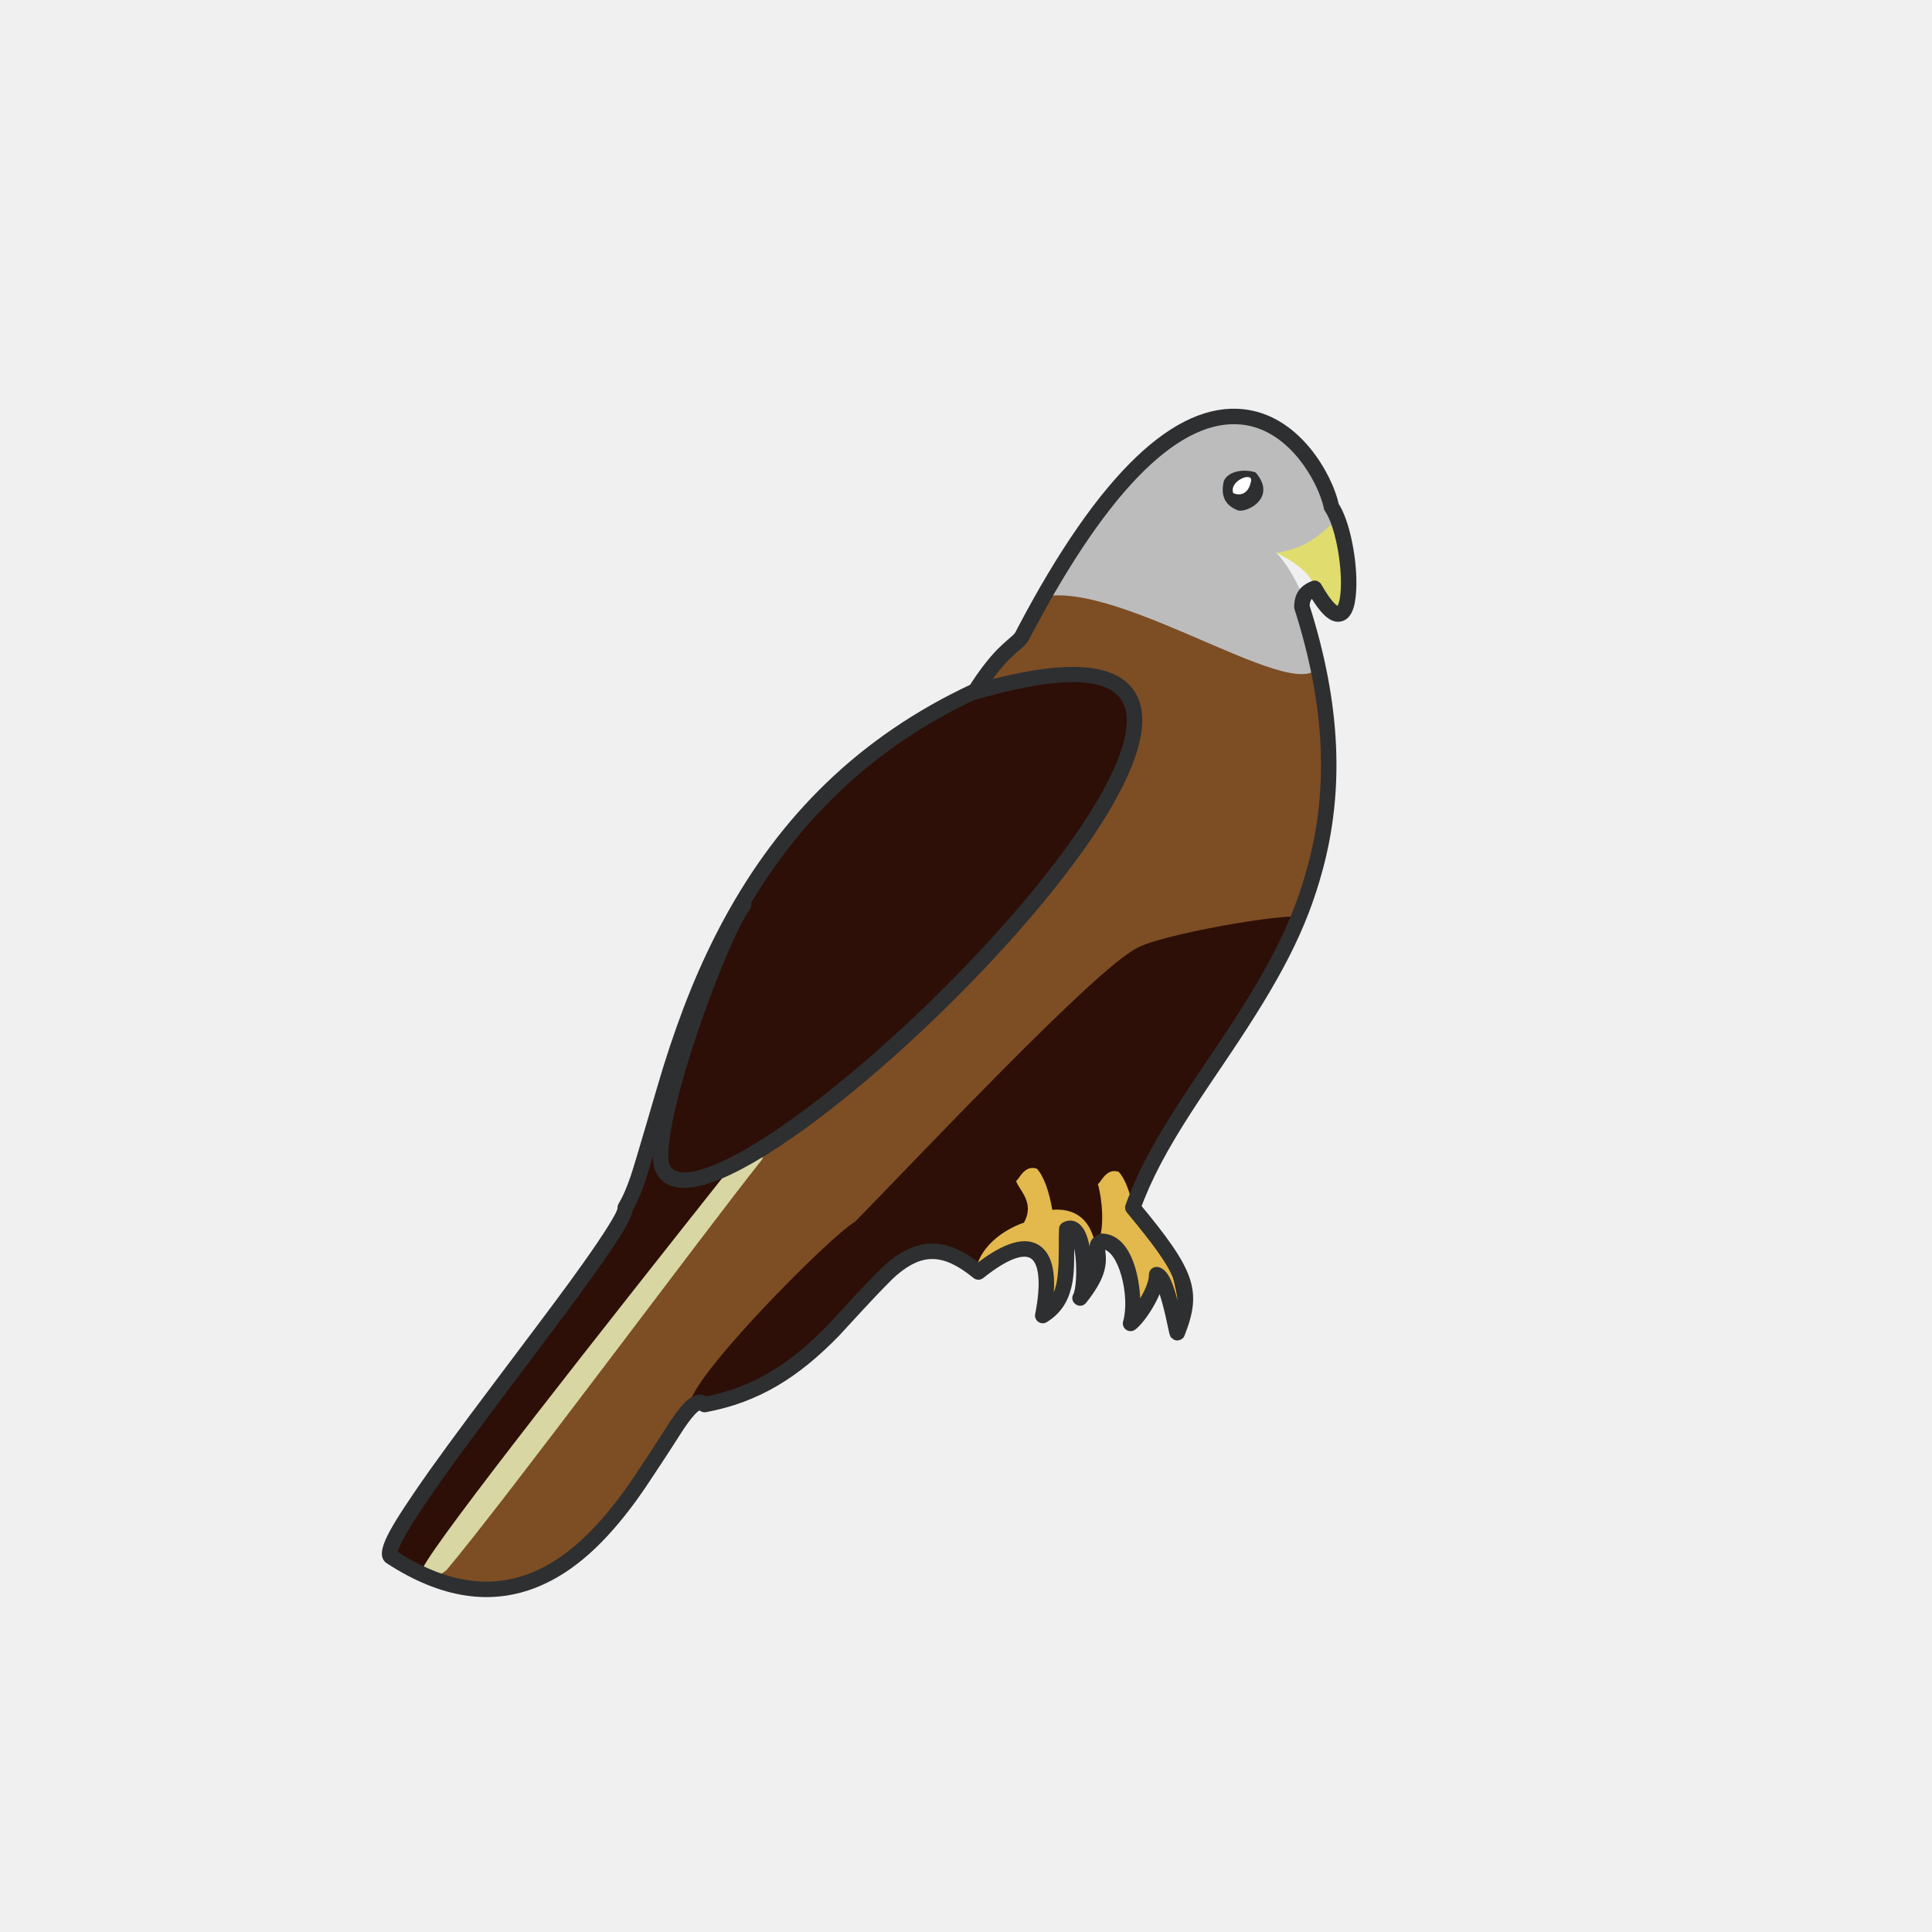
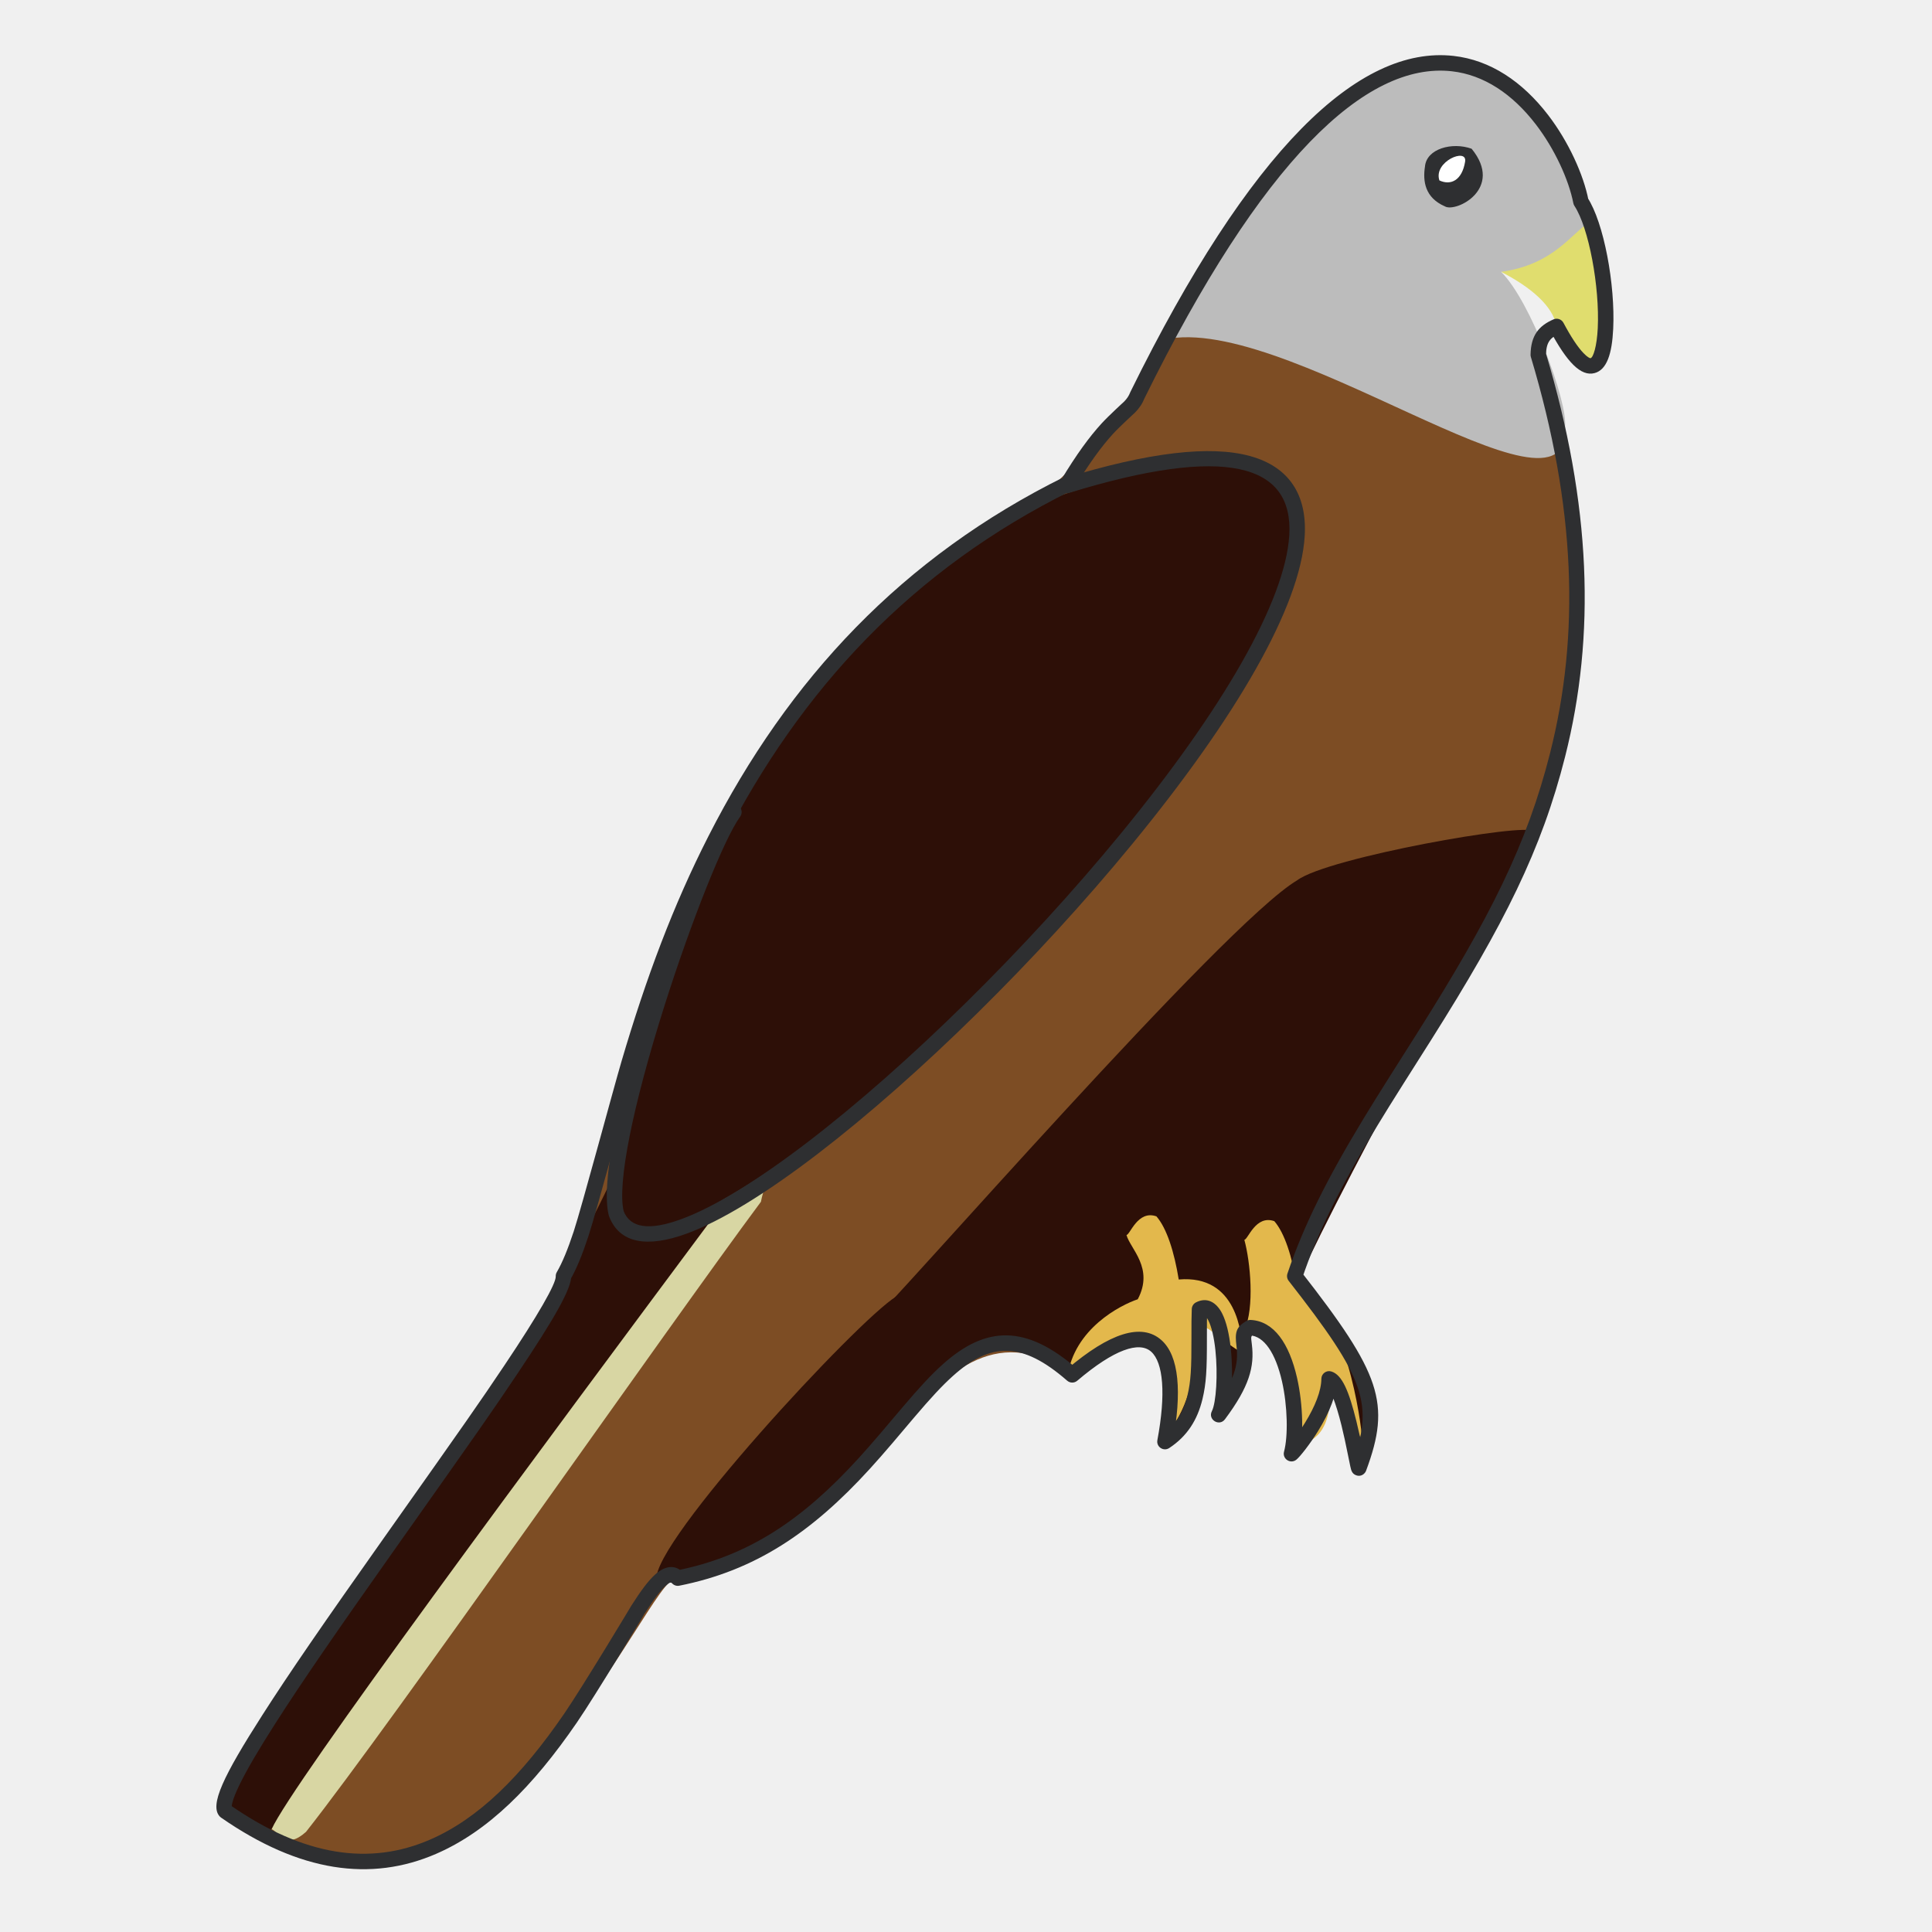
<svg xmlns="http://www.w3.org/2000/svg" width="500" height="500" viewBox="0 0 500 500" version="1.1" baseProfile="full">
  <g transform="scale(1,-1) translate(0,-500)">
-     <path d="M 198.062 107.822 C 190.952 108.288 188.439 93.904 183.282 92.515 C 171.935 105.348 157.664 91.149 153.442 84.637 C 127.425 100.745 117.158 51.073 81.89 48.97 C 74.446 42.251 42.521 -24.941 1 12.046 C 9.549 31.937 63.717 92.744 64.409 102.905 C 68.458 118.738 88.26 201.922 151.116 234.308 C 164.701 246.454 167.926 251.645 172.019 261.723 C 180.199 263.866 231.36 246.344 243.184 238.772 C 254.238 163.236 202.27 129.064 198.062 107.822 Z" transform="scale(1,1) translate(98.88396,86.76351)" fill="#7d4d24" opacity="1" />
-     <path d="M 1.015 1 C 0.145 7.249 37.027 44.698 44.028 48.768 C 45.711 49.577 68.881 46.24 69.828 44.698 C 46.459 41.548 36.109 2.816 1.015 1 Z" transform="scale(1,1) translate(177.5179,135.2345)" fill="#2d0f07" opacity="1" />
-     <path d="M 1 23.686 C 6.786 28.571 65.611 92.226 78.865 99.612 C 84.355 103.47 120.299 109.411 121.246 107.869 C 117.783 100.506 87.909 50.466 78.865 31.575 C 78.834 31.547 96.359 16.416 90.177 1.397 C 91.502 -1.933 85.332 16.843 84.904 15.215 C 83.222 9.299 80.395 5.851 78.865 4.75 C 78.865 22.985 70.188 25.319 69.632 24.306 C 69.37 18.304 68.224 12.212 65.165 10.433 C 66.324 16.488 64.744 28.669 63.086 26.669 C 59.545 22.398 61.825 7.112 55.632 4.851 C 59.937 27.882 46.161 23.686 38.722 16.488 C 26.695 23.686 7.136 24.232 1 23.686 Z" transform="scale(1,1) translate(214.751,154.6657)" fill="#2d0f07" opacity="1" />
-     <path d="M 10.496 1 C 11.739 14.466 6.633 19.259 1 20.926 C 2.868 24.807 2.086 32.511 1 36.229 C 1.65 36.229 3.005 40.488 6.385 39.37 C 8.251 37.352 9.586 33.364 10.389 28.714 C 19.267 24.996 22.016 5.176 22.149 2.633 C 22.249 0.7 17.179 14.945 16.318 12.932 C 17.097 2.727 12.954 2.633 10.496 1 Z" transform="scale(1,1) translate(283.1208,157.3722)" fill="#e3b84c" opacity="1" />
-     <path d="M 18.894 1 C 21.294 7.641 19.108 16.137 14.88 17.179 C 10.016 18.378 3.494 11.77 1 10.563 C 2.165 18.805 10.616 22.789 13.652 23.746 C 16.615 29.014 12.309 32.244 11.622 34.596 C 12.272 34.596 13.627 38.855 17.007 37.737 C 18.872 35.719 20.208 31.731 21.011 27.081 C 31.522 27.935 32.312 17.83 32.444 15.287 C 32.544 13.355 24.877 21.093 24.016 19.081 C 24.795 8.876 20.699 2.923 18.894 1 Z" transform="scale(1,1) translate(251.3255,159.8159)" fill="#e3b84c" opacity="1" />
-     <path d="M 80.767 125.446 C 202.008 165.071 37.915 -5.181 1 1.174 C 1 7.7 12.502 97.547 80.767 125.446 Z" transform="scale(1,1) translate(169.233,193.4118)" fill="#2d0f07" opacity="1" />
-     <path d="M 70.134 111.089 C 83.654 117.155 92.039 111.739 90.515 104.185 C 73.978 83.309 24.698 20.23 9.311 1.922 C 5.719 -1.119 2.417 4.279 1 4.94 C 1 11.467 49.403 70.073 70.134 111.089 Z" transform="scale(1,1) translate(100.0993,92.21589)" fill="#2d0f07" opacity="1" />
-     <path d="M 82.383 108.72 C 95.903 114.786 90.405 116.274 88.881 108.72 C 72.344 87.844 22.554 20.687 7.167 2.38 C 3.576 -0.662 2.417 2.178 1 2.84 C 4.518 10.304 47.89 65.17 82.383 108.72 Z" transform="scale(1,1) translate(108.4098,91.29849)" fill="#d8d6a3" opacity="1" />
-     <path d="M 15.399 29.845 C 19.076 22.566 25.339 -13.15 10.974 7.182 C 10.298 10.688 6.272 13.836 1 16.396 C 6.127 19.494 13.959 21.592 15.399 29.845 Z" transform="scale(1,1) translate(329.2437,340.5643)" fill="#e0dd6e" opacity="1" />
-     <path d="M 1 20.74 C 26.024 61.023 58.758 90.274 78.765 41.116 C 74.906 38.732 72.001 33.691 62.516 32.424 C 67.853 27.494 74.52 10.37 73.999 6.301 C 75.475 -12.947 22.193 26.88 1 20.74 Z" transform="scale(1,1) translate(267.7276,324.5358)" fill="#bcbcbc" opacity="1" />
-     <path d="M 9.508 10.905 C 9.508 10.905 9.508 10.905 9.508 10.905 C 15.39 4.145 6.657 0.066 4.696 1.183 C 1.131 2.65 0.715 5.412 1.131 7.912 C 1.415 10.905 6.003 12.086 9.508 10.905 Z" transform="scale(1,1) translate(315.4374,366.8351)" fill="#2e2f31" opacity="1" />
-     <path d="M 1.139 1.328 C 3.173 0.434 5.207 1.328 5.756 4.5 C 6.178 6.931 0.007 4.5 1.139 1.328 Z" transform="scale(1,1) translate(318.0208,371.0628)" fill="#ffffff" opacity="1" />
-     <path d="M 170.078 74.258 C 171.582 81.809 171.118 86.87 169.197 88.483 C 167.351 90.034 163.092 88.737 156.63 83.569 C 155.892 82.979 154.843 82.986 154.113 83.584 C 146.203 90.064 140.86 89.92 134.297 84.374 C 131.357 81.889 119.802 69.133 119.407 68.726 C 108.885 57.896 98.632 51.426 84.895 48.859 C 84.245 48.737 83.576 48.945 83.109 49.415 C 83.104 49.42 83.24 49.369 83.354 49.383 C 83.291 49.375 83.066 49.258 82.723 48.973 C 81.803 48.21 80.599 46.702 78.962 44.283 C 79.467 45.029 70.288 30.689 66.875 26.014 C 58.844 15.017 50.738 7.477 41.339 3.642 C 29.459 -1.205 16.449 0.485 2.18 9.808 C 2.073 9.878 1.973 9.958 1.881 10.047 C -0.521 12.377 1.988 17.211 9.419 28.128 C 14.31 35.314 20.423 43.635 31.245 58.02 C 31.576 58.46 31.576 58.46 31.907 58.9 C 46.164 77.843 48.326 80.738 52.927 87.19 C 58.747 95.349 62.037 100.75 61.995 101.713 C 61.977 102.115 62.081 102.512 62.292 102.854 C 63.253 104.408 64.217 106.603 65.262 109.58 C 66.661 113.567 72.382 133.615 73.84 138.261 C 78.314 152.528 83.176 164.708 89.507 176.392 C 103.986 203.117 124.576 223.767 153.745 237.336 L 152.904 236.601 C 155.642 240.875 158.012 243.922 160.255 246.226 C 161.527 247.534 164.358 249.968 164.286 249.898 C 164.76 250.357 165.023 250.721 165.24 251.237 L 165.312 251.39 C 186.916 292.624 206.624 310.243 223.924 308.426 C 230.689 307.716 236.595 303.998 241.308 298.23 C 245.034 293.67 247.788 287.99 248.713 283.534 L 248.393 284.275 C 251.464 279.889 253.556 269.24 253.162 261.613 C 252.929 257.095 251.91 254.163 249.333 253.52 C 246.524 252.819 243.86 255.434 240.653 261.085 L 242.392 262.072 L 243.138 260.216 C 241.596 259.596 241.127 259.02 241.095 257.253 L 241.001 257.898 C 249.258 232.038 250.034 209.85 244.506 189.288 C 240.248 173.45 233.538 160.901 220.309 141.194 C 219.378 139.807 216.049 134.876 215.367 133.862 C 213.46 131.025 211.983 128.794 210.591 126.64 C 204.222 116.778 200.069 109.028 197.234 101.126 L 196.89 103.081 C 211.417 85.612 213.364 80.399 208.725 68.677 C 208.689 68.586 208.646 68.497 208.596 68.411 C 208.367 68.045 208.367 68.045 207.733 67.608 C 206.819 67.345 206.819 67.345 206.043 67.579 C 205.25 68.144 205.25 68.144 205.107 68.424 C 205.005 68.601 204.95 68.743 204.893 68.92 C 204.844 69.074 204.796 69.26 204.737 69.514 C 204.657 69.853 204.64 69.934 204.36 71.245 C 203.893 73.426 203.561 74.879 203.15 76.44 C 202.645 78.36 202.14 79.936 201.639 81.089 C 201.381 81.683 201.134 82.138 200.92 82.43 C 200.842 82.535 200.781 82.603 200.746 82.632 C 200.779 82.605 200.851 82.564 200.972 82.53 L 203.519 84.441 C 203.488 79.643 198.488 72.037 195.934 70.203 C 194.394 69.097 192.323 70.554 192.844 72.377 C 194.674 78.779 191.739 90.897 187.266 91.097 L 188.323 91.345 C 188.3 91.331 188.3 91.331 188.278 91.319 C 188.13 91.234 188.061 91.179 188.047 91.163 C 188.087 91.211 188.126 91.289 188.142 91.359 C 188.133 91.32 188.144 91.175 188.247 90.4 C 188.783 86.393 187.761 82.825 183.267 77.169 C 181.744 75.252 178.772 77.225 179.947 79.373 C 180.615 80.595 180.94 85.268 180.489 89.224 C 180.253 91.299 179.834 92.978 179.319 93.936 C 179.136 94.276 178.989 94.441 178.945 94.464 C 179.036 94.418 179.154 94.42 179.112 94.399 L 180.239 96.123 C 180.189 94.809 180.18 93.748 180.184 91.396 C 180.193 85.905 180.065 83.602 179.367 80.867 C 178.408 77.107 176.431 74.231 173.091 72.166 C 171.604 71.247 169.737 72.544 170.078 74.258 Z M 174.001 73.477 L 170.988 75.569 C 175.349 78.265 176.2 81.603 176.184 91.389 C 176.179 93.794 176.189 94.891 176.242 96.276 C 176.27 97.015 176.704 97.678 177.369 98 C 179.622 99.091 181.643 98.061 182.842 95.83 C 183.644 94.338 184.175 92.212 184.464 89.677 C 185.001 84.962 184.627 79.595 183.456 77.453 L 180.135 79.658 C 183.962 84.473 184.672 86.955 184.283 89.871 C 183.941 92.425 184.204 93.589 186.282 94.785 C 186.334 94.815 186.334 94.815 186.388 94.845 C 186.71 95.023 187.076 95.109 187.445 95.093 C 191.957 94.891 194.885 90.872 196.355 84.803 C 197.49 80.115 197.604 74.473 196.69 71.277 L 194.767 71.827 L 193.601 73.451 C 193.844 73.626 195.492 75.611 196.69 77.434 C 198.455 80.119 199.507 82.623 199.519 84.467 C 199.527 85.789 200.794 86.739 202.066 86.377 C 204.351 85.728 205.6 82.852 207.019 77.457 C 207.449 75.821 207.792 74.32 208.271 72.082 C 208.542 70.817 208.561 70.726 208.632 70.425 C 208.669 70.266 208.696 70.16 208.706 70.131 C 208.68 70.212 208.651 70.286 208.57 70.426 C 208.443 70.681 208.443 70.681 207.664 71.236 C 206.895 71.469 206.895 71.469 205.986 71.207 C 205.358 70.774 205.358 70.774 205.134 70.415 L 206.865 69.413 L 205.006 70.149 C 208.964 80.15 207.503 84.064 193.814 100.523 C 193.361 101.067 193.23 101.81 193.469 102.477 C 196.425 110.717 200.711 118.713 207.231 128.81 C 208.638 130.988 210.128 133.238 212.047 136.093 C 212.732 137.112 216.061 142.042 216.988 143.423 C 229.99 162.792 236.528 175.02 240.643 190.326 C 245.967 210.131 245.219 231.537 237.19 256.681 C 237.124 256.889 237.092 257.107 237.096 257.326 C 237.159 260.838 238.713 262.748 241.646 263.927 C 242.575 264.301 243.637 263.93 244.131 263.059 C 245.47 260.701 246.638 259.057 247.592 258.121 C 247.962 257.758 248.265 257.536 248.477 257.441 C 248.523 257.42 248.468 257.427 248.364 257.401 C 248.257 257.374 248.206 257.338 248.222 257.358 C 248.33 257.494 248.459 257.744 248.582 258.101 C 248.882 258.962 249.086 260.241 249.168 261.82 C 249.52 268.637 247.593 278.443 245.116 281.98 C 244.96 282.203 244.851 282.455 244.796 282.722 C 244.004 286.538 241.535 291.631 238.21 295.699 C 234.116 300.71 229.113 303.859 223.506 304.448 C 208.319 306.043 189.777 289.466 168.855 249.533 L 168.927 249.686 C 168.486 248.639 167.909 247.837 167.066 247.023 C 167.008 246.966 164.24 244.587 163.121 243.437 C 161.076 241.335 158.871 238.5 156.273 234.444 C 156.068 234.124 155.776 233.869 155.432 233.709 C 127.086 220.523 107.113 200.491 93.024 174.487 C 86.831 163.057 82.06 151.104 77.656 137.064 C 76.231 132.519 70.483 112.377 69.037 108.256 C 67.904 105.029 66.835 102.594 65.693 100.749 L 65.991 101.89 C 66.097 99.503 63.012 94.441 56.184 84.867 C 51.553 78.374 49.39 75.478 35.103 56.495 C 34.772 56.055 34.772 56.055 34.441 55.615 C 23.658 41.282 17.569 32.993 12.726 25.877 C 9.778 21.546 7.642 18.126 6.352 15.641 C 5.703 14.39 5.283 13.403 5.102 12.725 C 5.037 12.479 5.014 12.314 5.017 12.259 C 5.008 12.428 4.913 12.678 4.666 12.918 L 4.367 13.157 C 17.576 4.527 29.214 3.015 39.828 7.346 C 48.405 10.845 56.011 17.92 63.645 28.373 C 66.971 32.929 76.093 47.181 75.649 46.524 C 77.487 49.241 78.873 50.976 80.168 52.051 C 82.121 53.672 84.255 53.935 85.946 52.235 L 84.16 52.791 C 96.97 55.184 106.543 61.226 116.538 71.514 C 116.759 71.741 128.535 84.741 131.715 87.429 C 139.727 94.199 147.22 94.402 156.648 86.678 L 154.131 86.693 C 161.933 92.932 167.942 94.761 171.77 91.546 C 175.191 88.672 175.77 82.358 174.001 73.477 Z" transform="scale(1,1) translate(97.82563,85.67405)" fill="#2e2f31" opacity="1" />
-     <path d="M 26.018 72.967 C 23.265 69.448 17.314 55.476 12.443 40.986 C 6.969 24.697 4.052 11.423 5.243 6.96 L 5.163 7.198 C 6.173 4.721 9.241 4.241 14.841 6.175 C 20.672 8.188 28.472 12.685 37.524 19.207 C 55.362 32.056 76.567 51.672 93.423 70.969 C 111.662 91.849 122.88 110.068 123.586 120.963 C 124.323 132.359 112.549 135.411 84.769 127.388 C 83.708 127.082 82.599 127.693 82.293 128.755 C 81.986 129.816 82.598 130.925 83.659 131.231 C 98.92 135.638 110.045 136.84 117.304 134.959 C 124.587 133.072 128.052 128.036 127.577 120.704 C 126.796 108.632 115.239 89.864 96.435 68.337 C 79.385 48.818 57.956 28.995 39.862 15.961 C 30.521 9.232 22.416 4.558 16.146 2.394 C 8.797 -0.143 3.498 0.685 1.459 5.689 C 1.427 5.767 1.401 5.847 1.379 5.928 C -0.108 11.497 2.877 25.077 8.652 42.26 C 13.672 57.198 19.733 71.424 22.868 75.432 C 23.549 76.302 24.806 76.455 25.676 75.775 C 26.546 75.094 26.699 73.837 26.018 72.967 Z" transform="scale(1,1) translate(167.996,191.5863)" fill="#2e2f31" opacity="1" />
+     <path d="M 284.921 164.803 C 274.678 165.517 271.058 143.461 263.627 141.33 C 247.279 161.009 226.717 139.236 220.634 129.25 C 183.15 153.95 168.357 77.783 117.543 74.558 C 106.819 64.254 60.822 -38.778 1 17.939 C 13.317 48.44 91.36 141.682 92.358 157.263 C 98.191 181.542 126.722 309.097 217.283 358.759 C 236.855 377.383 241.502 385.343 247.399 400.796 C 259.186 404.083 332.896 377.215 349.932 365.604 C 365.859 249.776 290.984 197.376 284.921 164.803 Z" transform="scale(1,1) translate(55.58989,15.85247)" fill="#7d4d24" opacity="1" />
+     <path d="M 1.022 1 C -0.232 10.582 52.906 68.007 62.993 74.248 C 65.419 75.488 98.801 70.371 100.165 68.007 C 66.495 63.177 51.585 3.785 1.022 1 Z" transform="scale(1,1) translate(168.8834,90.17865)" fill="#2d0f07" opacity="1" />
+     <path d="M 1 35.788 C 9.336 43.278 94.09 140.888 113.186 152.212 C 121.096 158.13 172.883 167.239 174.247 164.875 C 169.257 153.584 126.217 76.852 113.186 47.884 C 113.141 47.841 138.391 24.64 129.484 1.608 C 131.393 -3.497 122.503 25.293 121.887 22.797 C 119.464 13.725 115.39 8.439 113.186 6.75 C 113.186 34.712 100.684 38.292 99.882 36.737 C 99.505 27.534 97.855 18.193 93.448 15.465 C 95.118 24.749 92.841 43.428 90.452 40.362 C 85.35 33.812 88.635 10.373 79.712 6.905 C 85.915 42.221 66.067 35.788 55.35 24.749 C 38.02 35.788 9.84 36.624 1 35.788 Z" transform="scale(1,1) translate(222.5279,119.9749)" fill="#2d0f07" opacity="1" />
+     <path d="M 14.681 1 C 16.472 21.648 9.115 28.998 1 31.555 C 3.692 37.507 2.565 49.319 1 55.021 C 1.936 55.021 3.889 61.552 8.759 59.838 C 11.447 56.742 13.37 50.628 14.527 43.498 C 27.318 37.796 31.28 7.403 31.47 3.504 C 31.615 0.541 24.31 22.383 23.07 19.297 C 24.191 3.649 18.223 3.504 14.681 1 Z" transform="scale(1,1) translate(321.0333,124.125)" fill="#e3b84c" opacity="1" />
+     <path d="M 26.78 1 C 30.239 11.184 27.089 24.212 20.998 25.809 C 13.991 27.647 4.593 17.515 1 15.664 C 2.678 28.303 14.854 34.411 19.228 35.879 C 23.497 43.957 17.294 48.91 16.304 52.517 C 17.24 52.517 19.192 59.048 24.063 57.334 C 26.75 54.238 28.674 48.124 29.831 40.994 C 44.975 42.303 46.113 26.807 46.303 22.908 C 46.448 19.945 35.401 31.811 34.161 28.725 C 35.283 13.077 29.381 3.948 26.78 1 Z" transform="scale(1,1) translate(275.2235,127.8721)" fill="#e3b84c" opacity="1" />
+     <path d="M 115.926 191.827 C 290.606 252.589 54.186 -8.478 1 1.267 C 1 11.274 17.572 149.047 115.926 191.827 Z" transform="scale(1,1) translate(156.9468,179.3887)" fill="#2d0f07" opacity="1" />
+     <path d="M 100.606 169.813 C 120.085 179.114 132.167 170.809 129.971 159.226 C 106.145 127.214 35.143 30.488 12.974 2.414 C 7.8 -2.249 3.042 6.028 1 7.042 C 1 17.05 70.738 106.918 100.606 169.813 Z" transform="scale(1,1) translate(57.34086,24.21324)" fill="#2d0f07" opacity="1" />
+     <path d="M 118.254 166.179 C 137.733 175.481 129.812 177.762 127.617 166.179 C 103.79 134.167 32.054 31.189 9.885 3.115 C 4.711 -1.548 3.042 2.806 1 3.821 C 6.069 15.266 68.558 99.4 118.254 166.179 Z" transform="scale(1,1) translate(69.31441,22.80648)" fill="#d8d6a3" opacity="1" />
+     <path d="M 21.745 45.231 C 27.044 34.07 36.068 -20.698 15.37 10.479 C 14.396 15.855 8.596 20.683 1 24.608 C 8.386 29.359 19.671 32.576 21.745 45.231 Z" transform="scale(1,1) translate(387.486,405.0348)" fill="#e0dd6e" opacity="1" />
+     <path d="M 1 31.269 C 37.053 93.039 84.217 137.895 113.042 62.515 C 107.481 58.858 103.296 51.129 89.631 49.186 C 97.32 41.626 106.926 15.368 106.175 9.128 C 108.302 -20.387 31.534 40.685 1 31.269 Z" transform="scale(1,1) translate(298.8551,380.4563)" fill="#bcbcbc" opacity="1" />
+     <path d="M 13.259 16.188 C 13.259 16.188 13.259 16.188 13.259 16.188 C 21.733 5.822 9.15 -0.432 6.325 1.281 C 1.189 3.53 0.59 7.765 1.189 11.599 C 1.597 16.188 8.208 17.999 13.259 16.188 Z" transform="scale(1,1) translate(367.5941,445.3188)" fill="#2e2f31" opacity="1" />
+     <path d="M 1.2 1.503 C 4.13 0.132 7.061 1.503 7.853 6.366 C 8.46 10.095 -0.431 6.366 1.2 1.503 Z" transform="scale(1,1) translate(371.3162,451.8016)" fill="#ffffff" opacity="1" />
+     <path d="M 244.529 112.038 C 246.766 123.991 246.065 132.127 242.92 134.939 C 239.854 137.68 233.383 135.584 223.79 127.418 C 223.035 126.776 221.925 126.783 221.179 127.434 C 209.465 137.648 201.355 137.414 191.594 128.635 C 188.747 126.074 185.895 122.979 181.56 117.885 C 180.826 117.023 177.139 112.657 176.068 111.4 C 173.84 108.788 171.96 106.641 170.075 104.575 C 155.031 88.096 140.407 78.273 120.801 74.374 C 120.122 74.239 119.422 74.464 118.949 74.97 C 118.609 75.334 118.364 75.302 117.294 74.357 C 115.881 73.109 114.1 70.736 111.693 66.95 C 112.406 68.07 99.195 46.104 94.299 38.968 C 82.821 22.24 71.26 10.794 57.894 4.99 C 41.025 -2.336 22.542 0.221 2.2 14.365 C 2.094 14.439 1.995 14.523 1.905 14.616 C -0.898 17.51 2.821 25.135 12.894 40.884 C 19.929 51.883 28.729 64.636 44.312 86.679 C 44.789 87.354 44.789 87.354 45.266 88.029 C 65.814 117.087 68.929 121.527 75.566 131.431 C 84.226 144.354 88.905 152.526 88.826 154.421 C 88.81 154.802 88.904 155.18 89.095 155.51 C 90.527 157.972 91.944 161.406 93.473 166.043 C 95.501 172.195 103.751 202.965 105.842 210.059 C 112.271 231.871 119.251 250.484 128.336 268.329 C 149.1 309.12 178.619 340.629 220.465 361.346 L 219.639 360.585 C 223.548 367.081 226.922 371.697 230.105 375.178 C 231.902 377.144 235.966 380.862 235.892 380.787 C 236.666 381.583 237.123 382.259 237.494 383.197 L 237.56 383.345 C 268.531 446.258 296.66 473.023 321.17 470.283 C 330.686 469.219 339 463.65 345.65 454.989 C 350.916 448.13 354.809 439.585 356.105 432.935 L 355.813 433.652 C 360.083 427.164 363.051 411.082 362.495 399.623 C 362.18 393.144 360.839 389.035 357.673 388.195 C 354.128 387.253 350.52 391.021 346.092 399.324 L 348.644 398.427 C 346.105 397.34 345.162 396.106 345.107 392.898 L 345.023 393.506 C 356.858 354.062 357.967 320.272 350.059 288.963 C 343.963 264.83 334.34 245.676 315.339 215.551 C 313.999 213.427 309.203 205.865 308.22 204.308 C 305.469 199.954 303.337 196.528 301.329 193.218 C 292.113 178.03 286.094 166.078 281.978 153.865 L 281.659 155.736 C 302.37 129.232 305.042 121.613 298.546 104.142 C 298.513 104.054 298.473 103.967 298.428 103.884 C 297.97 103.041 296.915 102.496 295.801 103.022 C 295.301 103.258 295.072 103.54 294.875 103.903 C 294.776 104.086 294.719 104.241 294.66 104.439 C 294.6 104.639 294.537 104.901 294.457 105.263 C 294.345 105.772 294.319 105.899 293.918 107.896 C 293.242 111.257 292.761 113.499 292.164 115.914 C 290.724 121.74 289.075 125.781 288.389 125.988 L 290.968 127.89 C 290.944 123.88 289.119 119.258 286.121 114.403 C 284.095 111.123 281.41 107.682 280.455 106.952 C 278.938 105.792 276.814 107.215 277.309 109.059 C 278.383 113.06 278.236 120.862 276.777 127.273 C 275.106 134.616 272.118 138.982 268.467 139.155 L 269.577 139.429 C 269.536 139.405 269.536 139.405 269.498 139.382 C 268.694 138.889 268.711 138.971 268.975 136.864 C 269.706 131.04 268.32 125.884 262.018 117.444 C 260.55 115.478 257.515 117.372 258.637 119.554 C 259.735 121.691 260.217 129.064 259.544 135.352 C 259.189 138.667 258.554 141.373 257.736 142.993 C 257.108 144.236 256.831 144.386 256.346 144.136 L 257.428 145.842 C 257.355 143.806 257.342 142.168 257.347 138.545 C 257.361 130.229 257.179 126.757 256.206 122.695 C 254.888 117.197 252.192 113.024 247.595 109.999 C 246.121 109.029 244.205 110.303 244.529 112.038 Z M 248.461 111.302 L 245.396 113.34 C 249.094 115.774 251.224 119.071 252.316 123.627 C 253.189 127.268 253.36 130.556 253.347 138.539 C 253.341 142.212 253.355 143.883 253.431 145.986 C 253.457 146.708 253.871 147.361 254.513 147.692 C 257.32 149.138 259.791 147.798 261.306 144.796 C 262.385 142.66 263.119 139.531 263.521 135.778 C 264.272 128.769 263.747 120.747 262.194 117.726 L 258.813 119.837 C 264.499 127.453 265.608 131.575 265.006 136.366 C 264.565 139.882 264.85 141.225 267.408 142.793 C 267.477 142.835 267.477 142.835 267.547 142.876 C 267.883 143.074 268.268 143.169 268.657 143.151 C 274.685 142.864 278.65 137.072 280.678 128.16 C 282.271 121.157 282.431 112.709 281.172 108.022 L 279.241 108.541 L 278.026 110.13 C 278.492 110.486 280.93 113.611 282.717 116.505 C 285.363 120.789 286.949 124.807 286.968 127.915 C 286.976 129.251 288.268 130.204 289.547 129.817 C 292.371 128.963 294.117 124.685 296.047 116.874 C 296.662 114.387 297.153 112.099 297.84 108.684 C 298.232 106.731 298.26 106.595 298.364 106.121 C 298.424 105.849 298.469 105.664 298.493 105.583 C 298.478 105.634 298.459 105.686 298.39 105.812 C 298.209 106.145 297.995 106.409 297.507 106.64 C 296.406 107.159 295.363 106.62 294.914 105.795 L 296.671 104.839 L 294.797 105.536 C 300.686 121.376 298.45 127.752 278.507 153.273 C 278.093 153.803 277.973 154.506 278.188 155.143 C 282.414 167.682 288.554 179.875 297.909 195.293 C 299.932 198.626 302.076 202.071 304.838 206.444 C 305.824 208.006 310.62 215.566 311.956 217.685 C 330.749 247.48 340.214 266.319 346.181 289.943 C 353.908 320.535 352.823 353.592 341.192 392.357 C 341.133 392.554 341.104 392.76 341.108 392.966 C 341.191 397.854 343.161 400.43 347.07 402.104 C 348.025 402.513 349.133 402.123 349.622 401.206 C 351.592 397.511 353.326 394.915 354.775 393.402 C 355.817 392.313 356.452 392.009 356.646 392.06 C 357.334 392.243 358.271 395.115 358.499 399.817 C 359.018 410.506 356.197 425.792 352.472 431.453 C 352.328 431.671 352.229 431.914 352.179 432.17 C 351.003 438.206 347.369 446.181 342.477 452.553 C 336.437 460.419 329.034 465.379 320.725 466.308 C 298.429 468.8 271.448 443.128 241.148 381.578 L 241.214 381.727 C 240.638 380.268 239.885 379.156 238.761 377.999 C 238.708 377.944 234.705 374.282 233.057 372.479 C 230.063 369.204 226.845 364.801 223.066 358.523 C 222.869 358.195 222.582 357.931 222.24 357.762 C 181.219 337.453 152.296 306.579 131.9 266.515 C 122.942 248.916 116.043 230.523 109.679 208.929 C 107.617 201.93 99.342 171.071 97.272 164.791 C 95.663 159.913 94.151 156.246 92.553 153.499 L 92.823 154.587 C 92.958 151.345 88.451 143.472 78.889 129.204 C 72.224 119.258 69.108 114.818 48.532 85.72 C 48.055 85.045 48.055 85.045 47.578 84.371 C 32.032 62.378 23.254 49.658 16.264 38.729 C 11.995 32.054 8.899 26.779 7.017 22.92 C 6.049 20.935 5.417 19.352 5.133 18.217 C 5.01 17.729 4.962 17.36 4.973 17.135 C 4.974 17.125 4.934 17.238 4.779 17.398 L 4.484 17.649 C 23.732 4.266 40.76 1.91 56.301 8.659 C 68.834 14.101 79.909 25.066 91.001 41.231 C 95.816 48.249 108.973 70.126 108.318 69.096 C 110.917 73.184 112.868 75.784 114.646 77.355 C 117.158 79.574 119.798 79.921 121.872 77.701 L 120.021 78.297 C 138.662 82.004 152.602 91.367 167.12 107.272 C 168.972 109.3 170.824 111.415 173.024 113.995 C 174.088 115.242 177.772 119.607 178.514 120.478 C 182.956 125.698 185.905 128.898 188.919 131.609 C 200.157 141.717 210.541 142.016 223.808 130.448 L 221.197 130.464 C 232.155 139.791 240.478 142.488 245.586 137.921 C 250.138 133.852 250.94 124.546 248.461 111.302 Z" transform="scale(1,1) translate(54.99898,15.24852)" fill="#2e2f31" opacity="1" />
+     <path d="M 35.511 110.991 C 31.447 105.463 22.842 83.964 15.786 61.62 C 7.815 36.38 3.594 15.936 5.392 8.765 L 5.32 8.993 C 7.02 4.553 11.878 3.745 20.315 6.844 C 28.805 9.964 40.109 16.901 53.214 26.948 C 78.971 46.696 109.575 76.827 133.907 106.473 C 160.334 138.672 176.583 166.758 177.62 183.807 C 178.749 202.367 161.127 207.226 120.603 194.771 C 119.547 194.447 118.428 195.039 118.104 196.095 C 117.779 197.151 118.372 198.27 119.428 198.595 C 141.294 205.315 157.204 207.145 167.5 204.306 C 177.576 201.527 182.264 194.275 181.612 183.564 C 180.507 165.395 163.943 136.764 136.999 103.935 C 112.48 74.061 81.658 43.716 55.647 23.774 C 42.25 13.502 30.638 6.376 21.694 3.09 C 11.474 -0.665 4.276 0.532 1.585 7.563 C 1.556 7.638 1.532 7.714 1.513 7.792 C -0.547 16.005 3.734 36.739 11.972 62.825 C 19.166 85.606 27.868 107.348 32.288 113.361 C 32.942 114.251 34.194 114.442 35.084 113.787 C 35.974 113.133 36.165 111.881 35.511 110.991 Z" transform="scale(1,1) translate(156.0419,177.6585)" fill="#2e2f31" opacity="1" />
  </g>
</svg>
